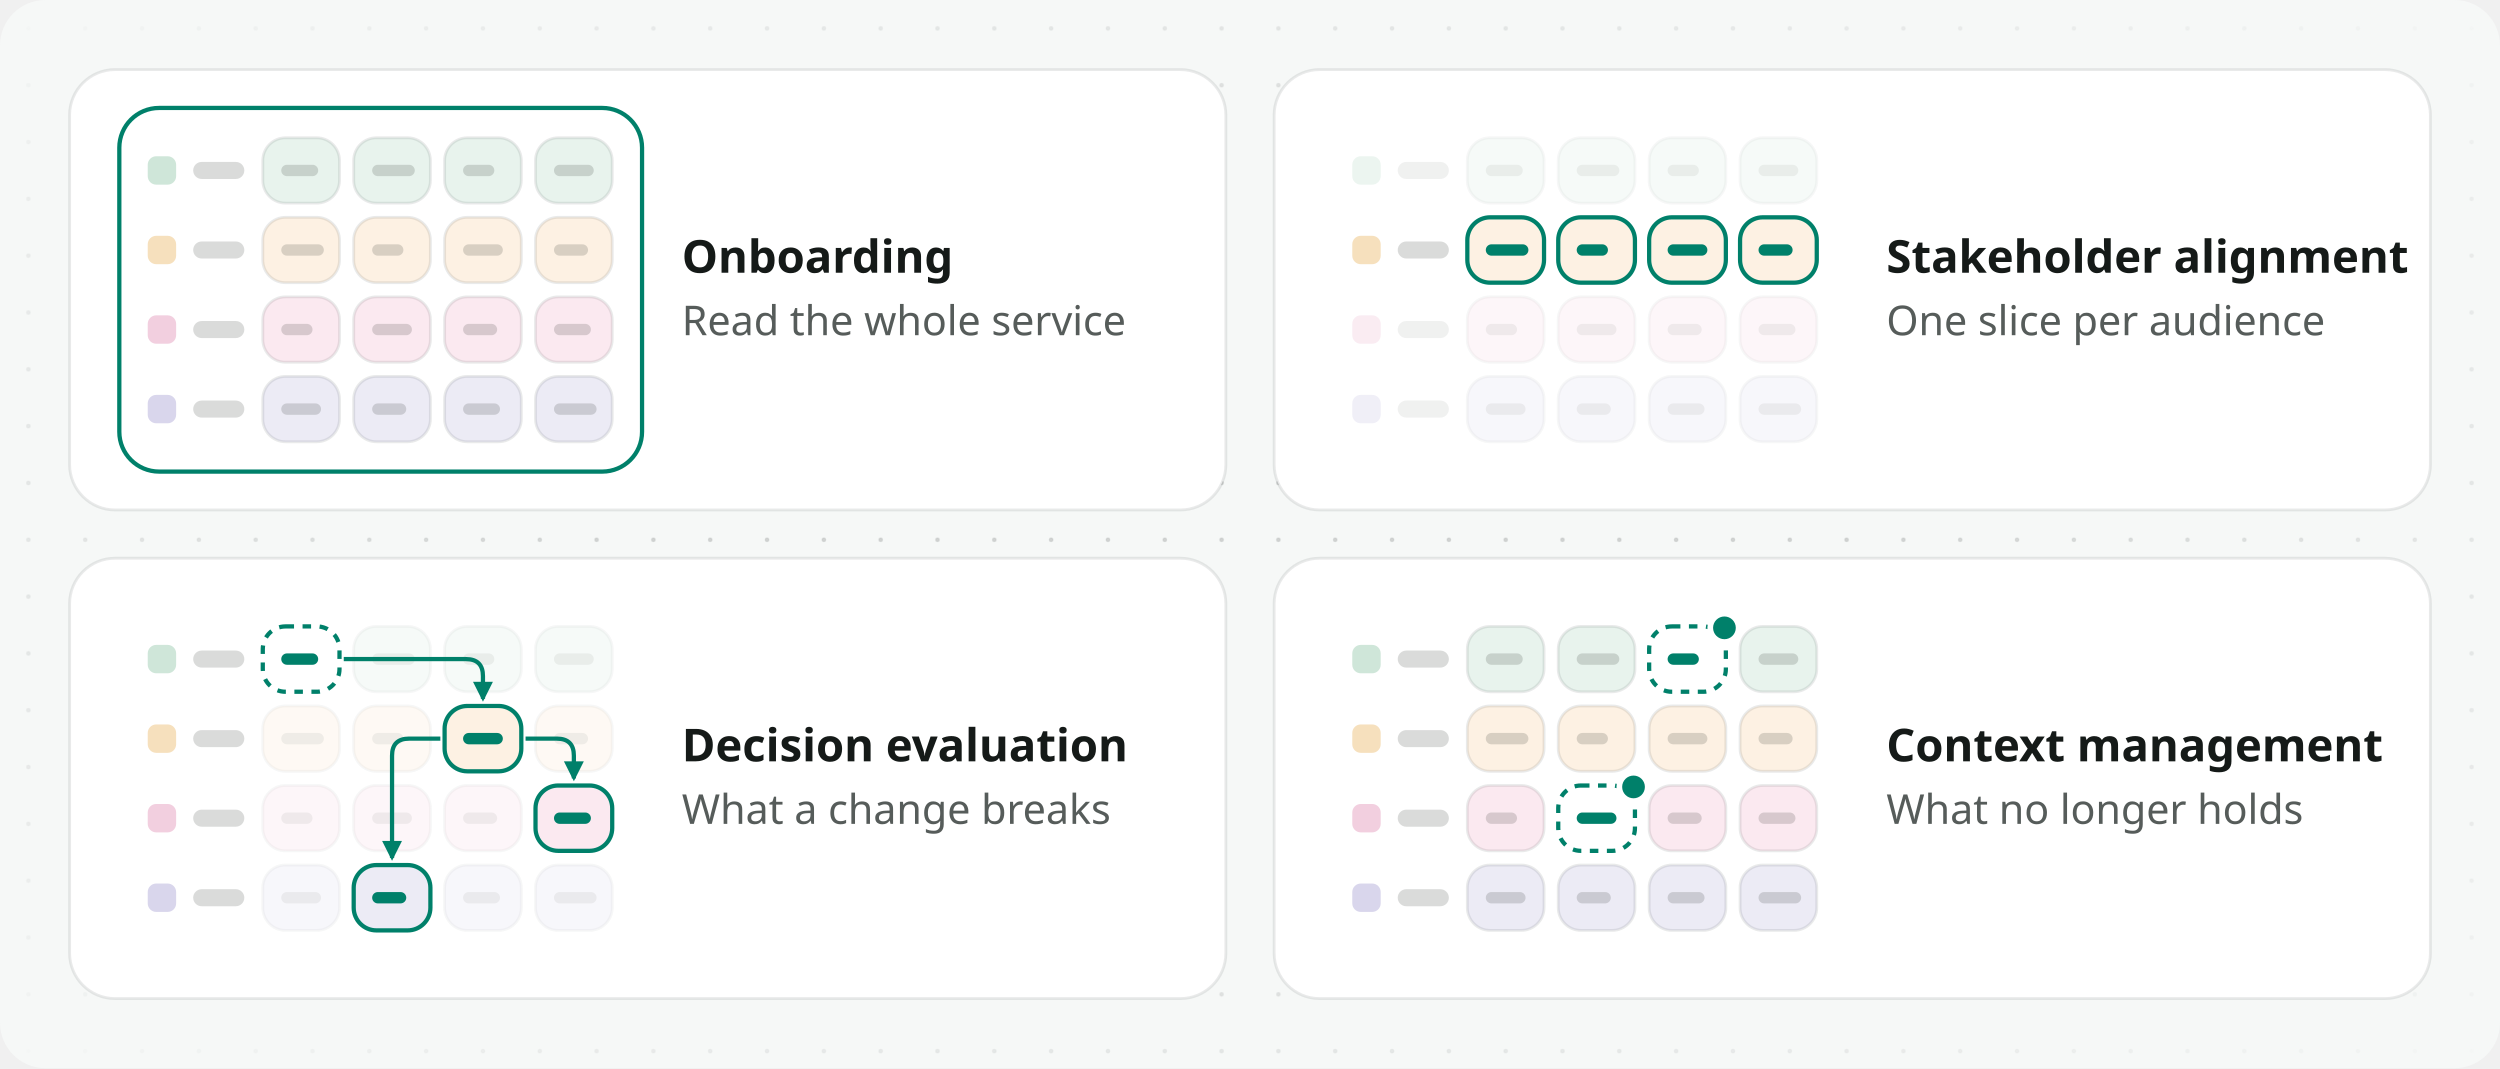
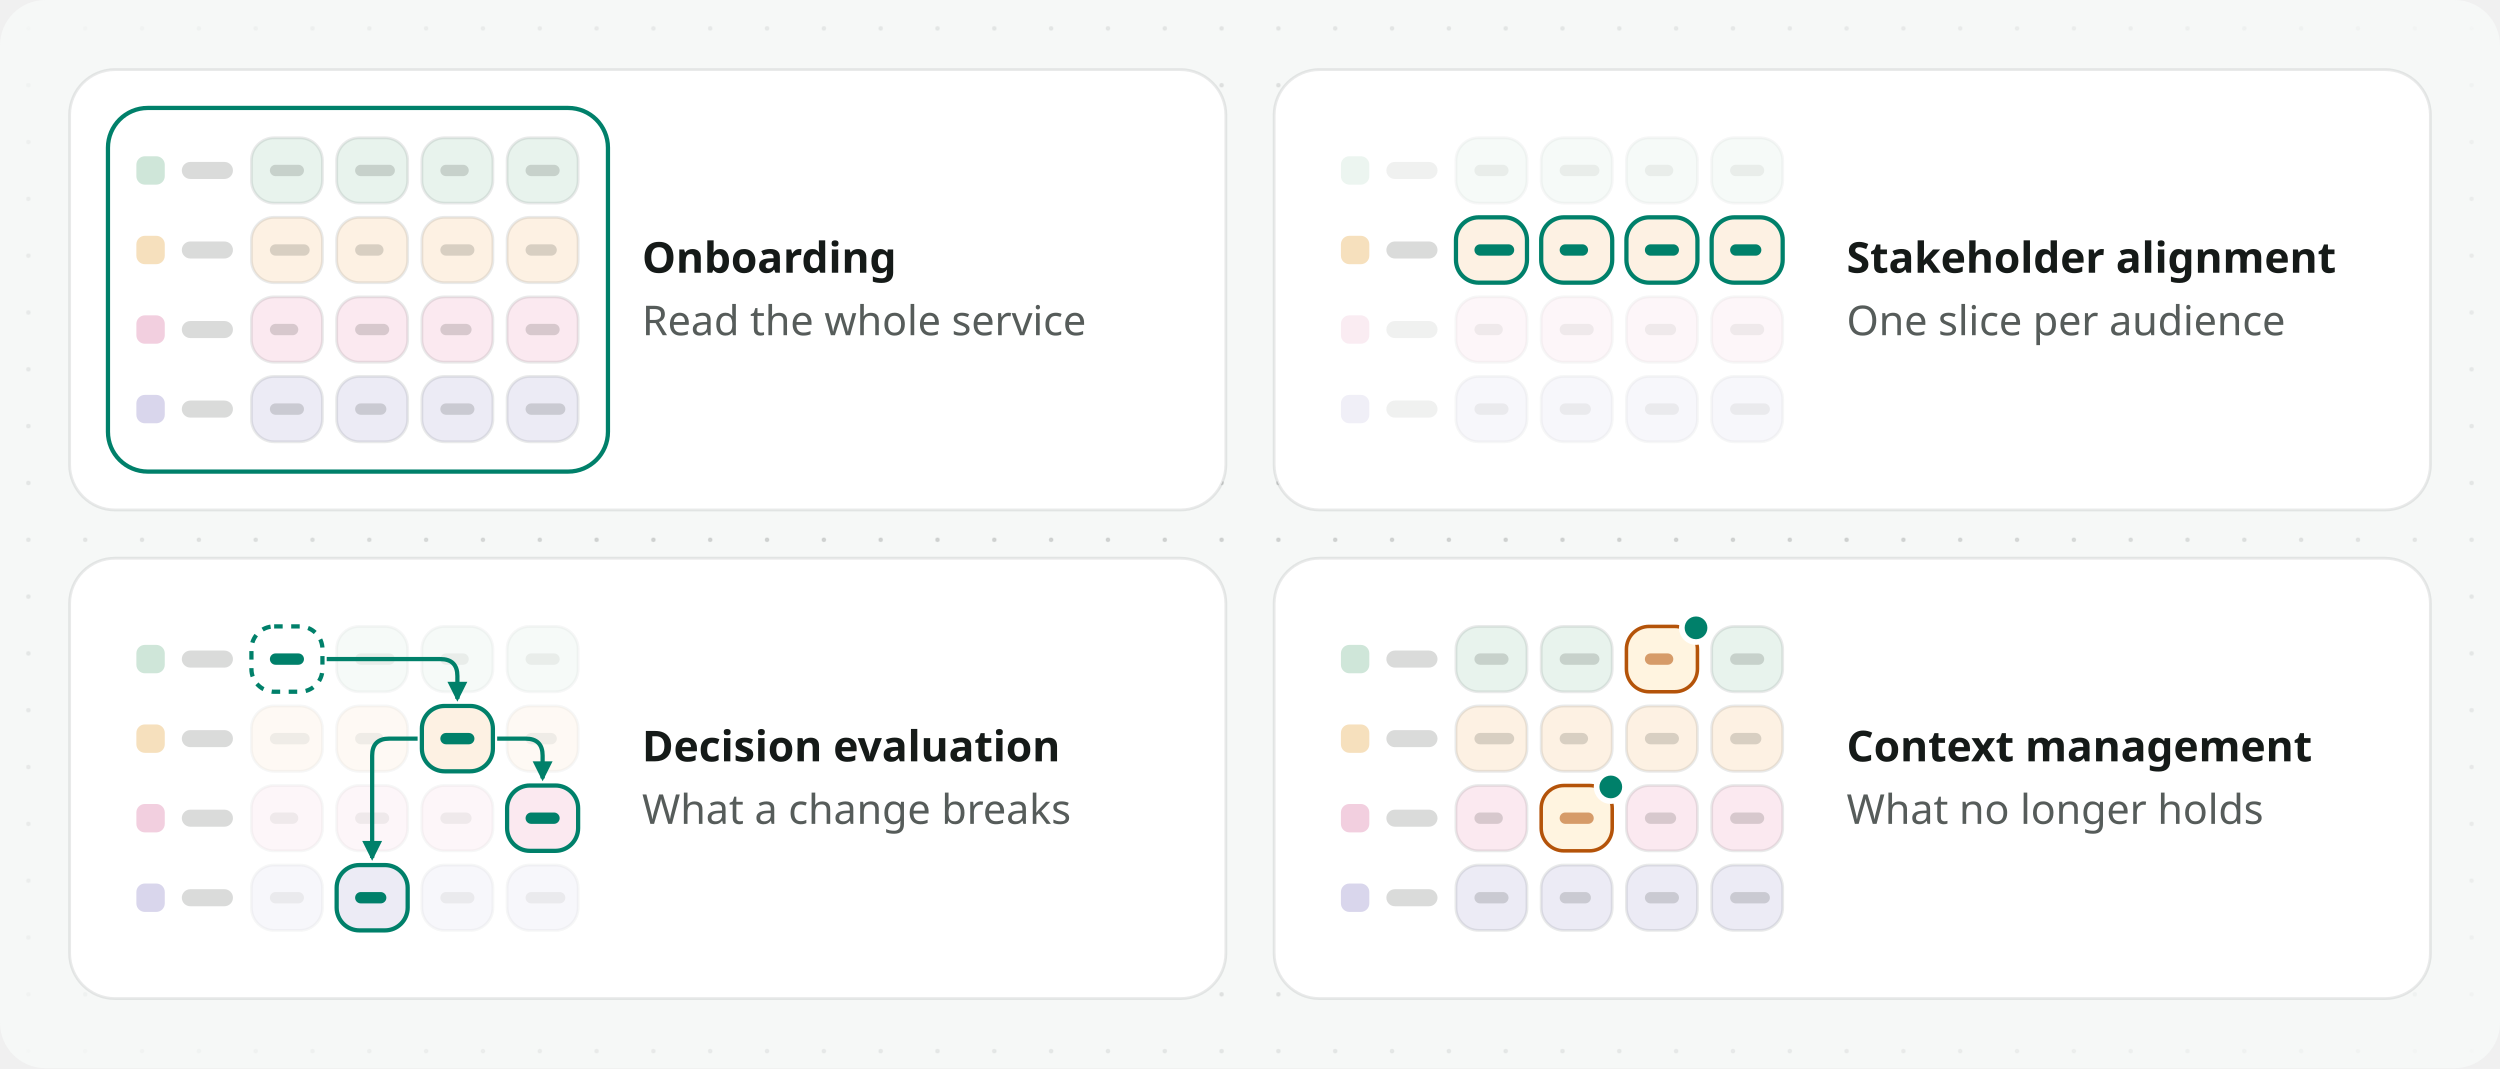
<svg xmlns="http://www.w3.org/2000/svg" viewBox="0 0 880 376" font-family="'Ubuntu Sans', system-ui, sans-serif">
  <style>
    .plate { fill: #f6f8f7; }
    .dot { fill: #151a18; fill-opacity: 0.17; }
    .card { fill: #ffffff; stroke: #151a18; stroke-opacity: 0.09; }
-     .title { font-size: 16px; font-weight: 600; fill: #151a18; }
+     .title { font-size: 15px; font-weight: 600; fill: #151a18; }
    .label { font-size: 14.5px; fill: #565c5a; }
    .label-teal { font-size: 14.5px; font-weight: 600; fill: #00806a; }
    .axis { stroke: #151a18; stroke-opacity: 0.17; }
    .bar { fill: #00806a; }
    .flow { stroke: #565c5a; stroke-width: 1.5; fill: none; }
    .flow-head { fill: #565c5a; }
    .trace { stroke: #00806a; stroke-width: 1.5; fill: none; }
    .trace-head { fill: #00806a; }
    .skel { fill: #151a18; fill-opacity: 0.16; }
    .skel-teal { fill: #00806a; }
    .cell { stroke: #151a18; stroke-opacity: 0.09; }
    .cell-dash { fill: none; stroke: #151a18; stroke-opacity: 0.34; stroke-dasharray: 3 3; }
    .cell-focus { stroke: #00806a; stroke-opacity: 1; stroke-width: 1.5; }
    .cell-focus-dash { stroke: #00806a; stroke-opacity: 1; stroke-width: 1.5; stroke-dasharray: 3 3; }
    .strong { font-size: 14.5px; font-weight: 600; fill: #151a18; }
+     .cell-stale { fill: #fff4e0; stroke: #b45309; stroke-width: 1.25; }
+     .skel-stale { fill: #b45309; fill-opacity: 0.55; }
    .ring { fill: none; stroke: #00806a; stroke-width: 1.5; }
    .flag { fill: #00806a; stroke: #ffffff; stroke-width: 2; }
    .faded { opacity: 0.4; }
    .lane-c { fill: #e8f3ed; } .sq-c { fill: #cfe6d9; }
    .lane-f { fill: #fdf1e3; } .sq-f { fill: #f6e0bd; }
    .lane-b { fill: #fbe9f0; } .sq-b { fill: #f2cfdf; }
    .lane-s { fill: #ecebf5; } .sq-s { fill: #d9d6ec; }
  </style>
  <defs>
    <pattern id="grid" width="20" height="20" patternUnits="userSpaceOnUse">
      <circle class="dot" cx="10" cy="10" r="0.8" />
    </pattern>
    <radialGradient id="fade" cx="50%" cy="50%" r="70%">
      <stop offset="0.35" stop-color="#fff" />
      <stop offset="1" stop-color="#000" />
    </radialGradient>
    <mask id="fadeMask">
      <rect width="880" height="376" fill="url(#fade)" />
    </mask>
    <marker id="headMuted" markerWidth="8" markerHeight="8" refX="6" refY="4" orient="auto" markerUnits="userSpaceOnUse">
      <path class="flow-head" d="M0,0.5 L7,4 L0,7.5 Z" />
    </marker>
    <marker id="headTeal" markerWidth="8" markerHeight="8" refX="6" refY="4" orient="auto" markerUnits="userSpaceOnUse">
      <path class="trace-head" d="M0,0.5 L7,4 L0,7.5 Z" />
    </marker>
  </defs>
  <rect class="plate" width="880" height="376" rx="16" />
  <rect width="880" height="376" rx="16" fill="url(#grid)" mask="url(#fadeMask)" />
  <rect class="card" x="24.5" y="24.5" width="407" height="155" rx="16" />
-   <rect class="sq-c" x="52" y="55" width="10" height="10" rx="3" />
-   <rect class="skel" x="68" y="57" width="18" height="6" rx="3" />
-   <rect class="lane-c cell" x="92.5" y="48.5" width="27" height="23" rx="8" />
-   <rect class="skel" x="99" y="58" width="13" height="4" rx="2" />
-   <rect class="lane-c cell" x="124.5" y="48.5" width="27" height="23" rx="8" />
-   <rect class="skel" x="131" y="58" width="15" height="4" rx="2" />
-   <rect class="lane-c cell" x="156.5" y="48.5" width="27" height="23" rx="8" />
-   <rect class="skel" x="163" y="58" width="11" height="4" rx="2" />
-   <rect class="lane-c cell" x="188.5" y="48.5" width="27" height="23" rx="8" />
-   <rect class="skel" x="195" y="58" width="14" height="4" rx="2" />
-   <rect class="sq-f" x="52" y="83" width="10" height="10" rx="3" />
-   <rect class="skel" x="68" y="85" width="18" height="6" rx="3" />
-   <rect class="lane-f cell" x="92.5" y="76.5" width="27" height="23" rx="8" />
-   <rect class="skel" x="99" y="86" width="15" height="4" rx="2" />
-   <rect class="lane-f cell" x="124.5" y="76.5" width="27" height="23" rx="8" />
-   <rect class="skel" x="131" y="86" width="11" height="4" rx="2" />
-   <rect class="lane-f cell" x="156.5" y="76.5" width="27" height="23" rx="8" />
-   <rect class="skel" x="163" y="86" width="14" height="4" rx="2" />
-   <rect class="lane-f cell" x="188.5" y="76.5" width="27" height="23" rx="8" />
-   <rect class="skel" x="195" y="86" width="12" height="4" rx="2" />
-   <rect class="sq-b" x="52" y="111" width="10" height="10" rx="3" />
-   <rect class="skel" x="68" y="113" width="18" height="6" rx="3" />
-   <rect class="lane-b cell" x="92.5" y="104.5" width="27" height="23" rx="8" />
-   <rect class="skel" x="99" y="114" width="11" height="4" rx="2" />
-   <rect class="lane-b cell" x="124.5" y="104.5" width="27" height="23" rx="8" />
-   <rect class="skel" x="131" y="114" width="14" height="4" rx="2" />
-   <rect class="lane-b cell" x="156.5" y="104.5" width="27" height="23" rx="8" />
-   <rect class="skel" x="163" y="114" width="12" height="4" rx="2" />
-   <rect class="lane-b cell" x="188.5" y="104.5" width="27" height="23" rx="8" />
-   <rect class="skel" x="195" y="114" width="13" height="4" rx="2" />
-   <rect class="sq-s" x="52" y="139" width="10" height="10" rx="3" />
-   <rect class="skel" x="68" y="141" width="18" height="6" rx="3" />
-   <rect class="lane-s cell" x="92.5" y="132.5" width="27" height="23" rx="8" />
-   <rect class="skel" x="99" y="142" width="14" height="4" rx="2" />
-   <rect class="lane-s cell" x="124.5" y="132.5" width="27" height="23" rx="8" />
-   <rect class="skel" x="131" y="142" width="12" height="4" rx="2" />
-   <rect class="lane-s cell" x="156.5" y="132.5" width="27" height="23" rx="8" />
-   <rect class="skel" x="163" y="142" width="13" height="4" rx="2" />
-   <rect class="lane-s cell" x="188.5" y="132.5" width="27" height="23" rx="8" />
-   <rect class="skel" x="195" y="142" width="15" height="4" rx="2" />
-   <rect class="ring" x="42" y="38" width="184" height="128" rx="14" />
-   <text class="title" x="240" y="96">Onboarding</text>
-   <text class="label" x="240" y="118">Read the whole service</text>
+   <rect class="sq-c" x="48" y="55" width="10" height="10" rx="3" />
+   <rect class="skel" x="64" y="57" width="18" height="6" rx="3" />
+   <rect class="lane-c cell" x="88.5" y="48.5" width="25" height="23" rx="8" />
+   <rect class="skel" x="95" y="58" width="12" height="4" rx="2" />
+   <rect class="lane-c cell" x="118.5" y="48.5" width="25" height="23" rx="8" />
+   <rect class="skel" x="125" y="58" width="14" height="4" rx="2" />
+   <rect class="lane-c cell" x="148.5" y="48.5" width="25" height="23" rx="8" />
+   <rect class="skel" x="155" y="58" width="10" height="4" rx="2" />
+   <rect class="lane-c cell" x="178.5" y="48.5" width="25" height="23" rx="8" />
+   <rect class="skel" x="185" y="58" width="12" height="4" rx="2" />
+   <rect class="sq-f" x="48" y="83" width="10" height="10" rx="3" />
+   <rect class="skel" x="64" y="85" width="18" height="6" rx="3" />
+   <rect class="lane-f cell" x="88.5" y="76.5" width="25" height="23" rx="8" />
+   <rect class="skel" x="95" y="86" width="14" height="4" rx="2" />
+   <rect class="lane-f cell" x="118.5" y="76.5" width="25" height="23" rx="8" />
+   <rect class="skel" x="125" y="86" width="10" height="4" rx="2" />
+   <rect class="lane-f cell" x="148.5" y="76.5" width="25" height="23" rx="8" />
+   <rect class="skel" x="155" y="86" width="12" height="4" rx="2" />
+   <rect class="lane-f cell" x="178.5" y="76.5" width="25" height="23" rx="8" />
+   <rect class="skel" x="185" y="86" width="11" height="4" rx="2" />
+   <rect class="sq-b" x="48" y="111" width="10" height="10" rx="3" />
+   <rect class="skel" x="64" y="113" width="18" height="6" rx="3" />
+   <rect class="lane-b cell" x="88.5" y="104.5" width="25" height="23" rx="8" />
+   <rect class="skel" x="95" y="114" width="10" height="4" rx="2" />
+   <rect class="lane-b cell" x="118.5" y="104.5" width="25" height="23" rx="8" />
+   <rect class="skel" x="125" y="114" width="12" height="4" rx="2" />
+   <rect class="lane-b cell" x="148.5" y="104.5" width="25" height="23" rx="8" />
+   <rect class="skel" x="155" y="114" width="11" height="4" rx="2" />
+   <rect class="lane-b cell" x="178.5" y="104.5" width="25" height="23" rx="8" />
+   <rect class="skel" x="185" y="114" width="12" height="4" rx="2" />
+   <rect class="sq-s" x="48" y="139" width="10" height="10" rx="3" />
+   <rect class="skel" x="64" y="141" width="18" height="6" rx="3" />
+   <rect class="lane-s cell" x="88.5" y="132.5" width="25" height="23" rx="8" />
+   <rect class="skel" x="95" y="142" width="12" height="4" rx="2" />
+   <rect class="lane-s cell" x="118.5" y="132.5" width="25" height="23" rx="8" />
+   <rect class="skel" x="125" y="142" width="11" height="4" rx="2" />
+   <rect class="lane-s cell" x="148.5" y="132.5" width="25" height="23" rx="8" />
+   <rect class="skel" x="155" y="142" width="12" height="4" rx="2" />
+   <rect class="lane-s cell" x="178.5" y="132.5" width="25" height="23" rx="8" />
+   <rect class="skel" x="185" y="142" width="14" height="4" rx="2" />
+   <rect class="ring" x="38" y="38" width="176" height="128" rx="14" />
+   <text class="title" x="226" y="96">Onboarding</text>
+   <text class="label" x="226" y="118">Read the whole service</text>
  <rect class="card" x="448.5" y="24.5" width="407" height="155" rx="16" />
  <g class="faded">
-     <rect class="sq-c" x="476" y="55" width="10" height="10" rx="3" />
-     <rect class="skel" x="492" y="57" width="18" height="6" rx="3" />
-     <rect class="lane-c cell" x="516.5" y="48.5" width="27" height="23" rx="8" />
-     <rect class="skel" x="523" y="58" width="13" height="4" rx="2" />
-     <rect class="lane-c cell" x="548.5" y="48.5" width="27" height="23" rx="8" />
-     <rect class="skel" x="555" y="58" width="15" height="4" rx="2" />
-     <rect class="lane-c cell" x="580.5" y="48.5" width="27" height="23" rx="8" />
-     <rect class="skel" x="587" y="58" width="11" height="4" rx="2" />
-     <rect class="lane-c cell" x="612.5" y="48.5" width="27" height="23" rx="8" />
-     <rect class="skel" x="619" y="58" width="14" height="4" rx="2" />
-   </g>
-   <rect class="sq-f" x="476" y="83" width="10" height="10" rx="3" />
-   <rect class="skel" x="492" y="85" width="18" height="6" rx="3" />
-   <rect class="lane-f cell-focus" x="516.5" y="76.5" width="27" height="23" rx="8" />
-   <rect class="skel-teal" x="523" y="86" width="15" height="4" rx="2" />
-   <rect class="lane-f cell-focus" x="548.5" y="76.5" width="27" height="23" rx="8" />
-   <rect class="skel-teal" x="555" y="86" width="11" height="4" rx="2" />
-   <rect class="lane-f cell-focus" x="580.5" y="76.5" width="27" height="23" rx="8" />
-   <rect class="skel-teal" x="587" y="86" width="14" height="4" rx="2" />
-   <rect class="lane-f cell-focus" x="612.5" y="76.5" width="27" height="23" rx="8" />
-   <rect class="skel-teal" x="619" y="86" width="12" height="4" rx="2" />
-   <g class="faded">
-     <rect class="sq-b" x="476" y="111" width="10" height="10" rx="3" />
-     <rect class="skel" x="492" y="113" width="18" height="6" rx="3" />
-     <rect class="lane-b cell" x="516.5" y="104.5" width="27" height="23" rx="8" />
-     <rect class="skel" x="523" y="114" width="11" height="4" rx="2" />
-     <rect class="lane-b cell" x="548.5" y="104.5" width="27" height="23" rx="8" />
-     <rect class="skel" x="555" y="114" width="14" height="4" rx="2" />
-     <rect class="lane-b cell" x="580.5" y="104.5" width="27" height="23" rx="8" />
-     <rect class="skel" x="587" y="114" width="12" height="4" rx="2" />
-     <rect class="lane-b cell" x="612.5" y="104.5" width="27" height="23" rx="8" />
-     <rect class="skel" x="619" y="114" width="13" height="4" rx="2" />
-   </g>
-   <g class="faded">
-     <rect class="sq-s" x="476" y="139" width="10" height="10" rx="3" />
-     <rect class="skel" x="492" y="141" width="18" height="6" rx="3" />
-     <rect class="lane-s cell" x="516.5" y="132.5" width="27" height="23" rx="8" />
-     <rect class="skel" x="523" y="142" width="14" height="4" rx="2" />
-     <rect class="lane-s cell" x="548.5" y="132.5" width="27" height="23" rx="8" />
-     <rect class="skel" x="555" y="142" width="12" height="4" rx="2" />
-     <rect class="lane-s cell" x="580.5" y="132.5" width="27" height="23" rx="8" />
-     <rect class="skel" x="587" y="142" width="13" height="4" rx="2" />
-     <rect class="lane-s cell" x="612.5" y="132.5" width="27" height="23" rx="8" />
-     <rect class="skel" x="619" y="142" width="15" height="4" rx="2" />
-   </g>
-   <text class="title" x="664" y="96">Stakeholder alignment</text>
-   <text class="label" x="664" y="118">One slice per audience</text>
+     <rect class="sq-c" x="472" y="55" width="10" height="10" rx="3" />
+     <rect class="skel" x="488" y="57" width="18" height="6" rx="3" />
+     <rect class="lane-c cell" x="512.5" y="48.5" width="25" height="23" rx="8" />
+     <rect class="skel" x="519" y="58" width="12" height="4" rx="2" />
+     <rect class="lane-c cell" x="542.5" y="48.5" width="25" height="23" rx="8" />
+     <rect class="skel" x="549" y="58" width="14" height="4" rx="2" />
+     <rect class="lane-c cell" x="572.5" y="48.5" width="25" height="23" rx="8" />
+     <rect class="skel" x="579" y="58" width="10" height="4" rx="2" />
+     <rect class="lane-c cell" x="602.5" y="48.5" width="25" height="23" rx="8" />
+     <rect class="skel" x="609" y="58" width="12" height="4" rx="2" />
+   </g>
+   <rect class="sq-f" x="472" y="83" width="10" height="10" rx="3" />
+   <rect class="skel" x="488" y="85" width="18" height="6" rx="3" />
+   <rect class="lane-f cell-focus" x="512.5" y="76.5" width="25" height="23" rx="8" />
+   <rect class="skel-teal" x="519" y="86" width="14" height="4" rx="2" />
+   <rect class="lane-f cell-focus" x="542.5" y="76.5" width="25" height="23" rx="8" />
+   <rect class="skel-teal" x="549" y="86" width="10" height="4" rx="2" />
+   <rect class="lane-f cell-focus" x="572.5" y="76.5" width="25" height="23" rx="8" />
+   <rect class="skel-teal" x="579" y="86" width="12" height="4" rx="2" />
+   <rect class="lane-f cell-focus" x="602.5" y="76.5" width="25" height="23" rx="8" />
+   <rect class="skel-teal" x="609" y="86" width="11" height="4" rx="2" />
+   <g class="faded">
+     <rect class="sq-b" x="472" y="111" width="10" height="10" rx="3" />
+     <rect class="skel" x="488" y="113" width="18" height="6" rx="3" />
+     <rect class="lane-b cell" x="512.5" y="104.5" width="25" height="23" rx="8" />
+     <rect class="skel" x="519" y="114" width="10" height="4" rx="2" />
+     <rect class="lane-b cell" x="542.5" y="104.5" width="25" height="23" rx="8" />
+     <rect class="skel" x="549" y="114" width="12" height="4" rx="2" />
+     <rect class="lane-b cell" x="572.5" y="104.5" width="25" height="23" rx="8" />
+     <rect class="skel" x="579" y="114" width="11" height="4" rx="2" />
+     <rect class="lane-b cell" x="602.5" y="104.5" width="25" height="23" rx="8" />
+     <rect class="skel" x="609" y="114" width="12" height="4" rx="2" />
+   </g>
+   <g class="faded">
+     <rect class="sq-s" x="472" y="139" width="10" height="10" rx="3" />
+     <rect class="skel" x="488" y="141" width="18" height="6" rx="3" />
+     <rect class="lane-s cell" x="512.5" y="132.5" width="25" height="23" rx="8" />
+     <rect class="skel" x="519" y="142" width="12" height="4" rx="2" />
+     <rect class="lane-s cell" x="542.5" y="132.5" width="25" height="23" rx="8" />
+     <rect class="skel" x="549" y="142" width="11" height="4" rx="2" />
+     <rect class="lane-s cell" x="572.5" y="132.5" width="25" height="23" rx="8" />
+     <rect class="skel" x="579" y="142" width="12" height="4" rx="2" />
+     <rect class="lane-s cell" x="602.5" y="132.5" width="25" height="23" rx="8" />
+     <rect class="skel" x="609" y="142" width="14" height="4" rx="2" />
+   </g>
+   <text class="title" x="650" y="96">Stakeholder alignment</text>
+   <text class="label" x="650" y="118">One slice per audience</text>
  <rect class="card" x="24.5" y="196.5" width="407" height="155" rx="16" />
-   <rect class="sq-c" x="52" y="227" width="10" height="10" rx="3" />
-   <rect class="skel" x="68" y="229" width="18" height="6" rx="3" />
-   <rect class="card cell-focus-dash" x="92.5" y="220.5" width="27" height="23" rx="8" />
-   <rect class="skel-teal" x="99" y="230" width="13" height="4" rx="2" />
-   <g class="faded">
-     <rect class="lane-c cell" x="124.5" y="220.5" width="27" height="23" rx="8" />
-     <rect class="skel" x="131" y="230" width="15" height="4" rx="2" />
-   </g>
-   <g class="faded">
-     <rect class="lane-c cell" x="156.5" y="220.5" width="27" height="23" rx="8" />
-     <rect class="skel" x="163" y="230" width="11" height="4" rx="2" />
-   </g>
-   <g class="faded">
-     <rect class="lane-c cell" x="188.5" y="220.5" width="27" height="23" rx="8" />
-     <rect class="skel" x="195" y="230" width="14" height="4" rx="2" />
-   </g>
-   <rect class="sq-f" x="52" y="255" width="10" height="10" rx="3" />
-   <rect class="skel" x="68" y="257" width="18" height="6" rx="3" />
-   <g class="faded">
-     <rect class="lane-f cell" x="92.5" y="248.5" width="27" height="23" rx="8" />
-     <rect class="skel" x="99" y="258" width="15" height="4" rx="2" />
-   </g>
-   <g class="faded">
-     <rect class="lane-f cell" x="124.5" y="248.5" width="27" height="23" rx="8" />
-     <rect class="skel" x="131" y="258" width="11" height="4" rx="2" />
-   </g>
-   <rect class="lane-f cell-focus" x="156.5" y="248.5" width="27" height="23" rx="8" />
-   <rect class="skel-teal" x="163" y="258" width="14" height="4" rx="2" />
-   <g class="faded">
-     <rect class="lane-f cell" x="188.5" y="248.5" width="27" height="23" rx="8" />
-     <rect class="skel" x="195" y="258" width="12" height="4" rx="2" />
-   </g>
-   <rect class="sq-b" x="52" y="283" width="10" height="10" rx="3" />
-   <rect class="skel" x="68" y="285" width="18" height="6" rx="3" />
-   <g class="faded">
-     <rect class="lane-b cell" x="92.5" y="276.5" width="27" height="23" rx="8" />
-     <rect class="skel" x="99" y="286" width="11" height="4" rx="2" />
-   </g>
-   <g class="faded">
-     <rect class="lane-b cell" x="124.5" y="276.5" width="27" height="23" rx="8" />
-     <rect class="skel" x="131" y="286" width="14" height="4" rx="2" />
-   </g>
-   <g class="faded">
-     <rect class="lane-b cell" x="156.5" y="276.5" width="27" height="23" rx="8" />
-     <rect class="skel" x="163" y="286" width="12" height="4" rx="2" />
-   </g>
-   <rect class="lane-b cell-focus" x="188.5" y="276.5" width="27" height="23" rx="8" />
-   <rect class="skel-teal" x="195" y="286" width="13" height="4" rx="2" />
-   <rect class="sq-s" x="52" y="311" width="10" height="10" rx="3" />
-   <rect class="skel" x="68" y="313" width="18" height="6" rx="3" />
-   <g class="faded">
-     <rect class="lane-s cell" x="92.5" y="304.5" width="27" height="23" rx="8" />
-     <rect class="skel" x="99" y="314" width="14" height="4" rx="2" />
-   </g>
-   <rect class="lane-s cell-focus" x="124.5" y="304.5" width="27" height="23" rx="8" />
-   <rect class="skel-teal" x="131" y="314" width="12" height="4" rx="2" />
-   <g class="faded">
-     <rect class="lane-s cell" x="156.5" y="304.5" width="27" height="23" rx="8" />
-     <rect class="skel" x="163" y="314" width="13" height="4" rx="2" />
-   </g>
-   <g class="faded">
-     <rect class="lane-s cell" x="188.5" y="304.5" width="27" height="23" rx="8" />
-     <rect class="skel" x="195" y="314" width="15" height="4" rx="2" />
-   </g>
-   <path class="trace" d="M121,232 H164 Q170,232 170,238 V246" marker-end="url(#headTeal)" />
-   <path class="trace" d="M185,260 H196 Q202,260 202,266 V274" marker-end="url(#headTeal)" />
-   <path class="trace" d="M155,260 H144 Q138,260 138,266 V302" marker-end="url(#headTeal)" />
-   <text class="title" x="240" y="268">Decision evaluation</text>
-   <text class="label" x="240" y="290">What a change breaks</text>
+   <rect class="sq-c" x="48" y="227" width="10" height="10" rx="3" />
+   <rect class="skel" x="64" y="229" width="18" height="6" rx="3" />
+   <rect class="card cell-focus-dash" x="88.5" y="220.5" width="25" height="23" rx="8" />
+   <rect class="skel-teal" x="95" y="230" width="12" height="4" rx="2" />
+   <g class="faded">
+     <rect class="lane-c cell" x="118.5" y="220.5" width="25" height="23" rx="8" />
+     <rect class="skel" x="125" y="230" width="14" height="4" rx="2" />
+   </g>
+   <g class="faded">
+     <rect class="lane-c cell" x="148.5" y="220.5" width="25" height="23" rx="8" />
+     <rect class="skel" x="155" y="230" width="10" height="4" rx="2" />
+   </g>
+   <g class="faded">
+     <rect class="lane-c cell" x="178.5" y="220.5" width="25" height="23" rx="8" />
+     <rect class="skel" x="185" y="230" width="12" height="4" rx="2" />
+   </g>
+   <rect class="sq-f" x="48" y="255" width="10" height="10" rx="3" />
+   <rect class="skel" x="64" y="257" width="18" height="6" rx="3" />
+   <g class="faded">
+     <rect class="lane-f cell" x="88.5" y="248.5" width="25" height="23" rx="8" />
+     <rect class="skel" x="95" y="258" width="14" height="4" rx="2" />
+   </g>
+   <g class="faded">
+     <rect class="lane-f cell" x="118.5" y="248.5" width="25" height="23" rx="8" />
+     <rect class="skel" x="125" y="258" width="10" height="4" rx="2" />
+   </g>
+   <rect class="lane-f cell-focus" x="148.5" y="248.5" width="25" height="23" rx="8" />
+   <rect class="skel-teal" x="155" y="258" width="12" height="4" rx="2" />
+   <g class="faded">
+     <rect class="lane-f cell" x="178.5" y="248.5" width="25" height="23" rx="8" />
+     <rect class="skel" x="185" y="258" width="11" height="4" rx="2" />
+   </g>
+   <rect class="sq-b" x="48" y="283" width="10" height="10" rx="3" />
+   <rect class="skel" x="64" y="285" width="18" height="6" rx="3" />
+   <g class="faded">
+     <rect class="lane-b cell" x="88.5" y="276.5" width="25" height="23" rx="8" />
+     <rect class="skel" x="95" y="286" width="10" height="4" rx="2" />
+   </g>
+   <g class="faded">
+     <rect class="lane-b cell" x="118.5" y="276.5" width="25" height="23" rx="8" />
+     <rect class="skel" x="125" y="286" width="12" height="4" rx="2" />
+   </g>
+   <g class="faded">
+     <rect class="lane-b cell" x="148.5" y="276.5" width="25" height="23" rx="8" />
+     <rect class="skel" x="155" y="286" width="11" height="4" rx="2" />
+   </g>
+   <rect class="lane-b cell-focus" x="178.5" y="276.5" width="25" height="23" rx="8" />
+   <rect class="skel-teal" x="185" y="286" width="12" height="4" rx="2" />
+   <rect class="sq-s" x="48" y="311" width="10" height="10" rx="3" />
+   <rect class="skel" x="64" y="313" width="18" height="6" rx="3" />
+   <g class="faded">
+     <rect class="lane-s cell" x="88.5" y="304.5" width="25" height="23" rx="8" />
+     <rect class="skel" x="95" y="314" width="12" height="4" rx="2" />
+   </g>
+   <rect class="lane-s cell-focus" x="118.5" y="304.5" width="25" height="23" rx="8" />
+   <rect class="skel-teal" x="125" y="314" width="11" height="4" rx="2" />
+   <g class="faded">
+     <rect class="lane-s cell" x="148.5" y="304.5" width="25" height="23" rx="8" />
+     <rect class="skel" x="155" y="314" width="12" height="4" rx="2" />
+   </g>
+   <g class="faded">
+     <rect class="lane-s cell" x="178.5" y="304.5" width="25" height="23" rx="8" />
+     <rect class="skel" x="185" y="314" width="14" height="4" rx="2" />
+   </g>
+   <path class="trace" d="M115,232 H155 Q161,232 161,238 V246" marker-end="url(#headTeal)" />
+   <path class="trace" d="M175,260 H185 Q191,260 191,266 V274" marker-end="url(#headTeal)" />
+   <path class="trace" d="M147,260 H137 Q131,260 131,266 V302" marker-end="url(#headTeal)" />
+   <text class="title" x="226" y="268">Decision evaluation</text>
+   <text class="label" x="226" y="290">What a change breaks</text>
  <rect class="card" x="448.5" y="196.5" width="407" height="155" rx="16" />
-   <rect class="sq-c" x="476" y="227" width="10" height="10" rx="3" />
-   <rect class="skel" x="492" y="229" width="18" height="6" rx="3" />
-   <rect class="lane-c cell" x="516.5" y="220.5" width="27" height="23" rx="8" />
-   <rect class="skel" x="523" y="230" width="13" height="4" rx="2" />
-   <rect class="lane-c cell" x="548.5" y="220.5" width="27" height="23" rx="8" />
-   <rect class="skel" x="555" y="230" width="15" height="4" rx="2" />
-   <rect class="card cell-focus-dash" x="580.5" y="220.5" width="27" height="23" rx="8" />
-   <rect class="skel-teal" x="587" y="230" width="11" height="4" rx="2" />
-   <rect class="lane-c cell" x="612.5" y="220.5" width="27" height="23" rx="8" />
-   <rect class="skel" x="619" y="230" width="14" height="4" rx="2" />
-   <rect class="sq-f" x="476" y="255" width="10" height="10" rx="3" />
-   <rect class="skel" x="492" y="257" width="18" height="6" rx="3" />
-   <rect class="lane-f cell" x="516.5" y="248.5" width="27" height="23" rx="8" />
-   <rect class="skel" x="523" y="258" width="15" height="4" rx="2" />
-   <rect class="lane-f cell" x="548.5" y="248.5" width="27" height="23" rx="8" />
-   <rect class="skel" x="555" y="258" width="11" height="4" rx="2" />
-   <rect class="lane-f cell" x="580.5" y="248.5" width="27" height="23" rx="8" />
-   <rect class="skel" x="587" y="258" width="14" height="4" rx="2" />
-   <rect class="lane-f cell" x="612.5" y="248.5" width="27" height="23" rx="8" />
-   <rect class="skel" x="619" y="258" width="12" height="4" rx="2" />
-   <rect class="sq-b" x="476" y="283" width="10" height="10" rx="3" />
-   <rect class="skel" x="492" y="285" width="18" height="6" rx="3" />
-   <rect class="lane-b cell" x="516.5" y="276.5" width="27" height="23" rx="8" />
-   <rect class="skel" x="523" y="286" width="11" height="4" rx="2" />
-   <rect class="card cell-focus-dash" x="548.5" y="276.5" width="27" height="23" rx="8" />
-   <rect class="skel-teal" x="555" y="286" width="14" height="4" rx="2" />
-   <rect class="lane-b cell" x="580.5" y="276.5" width="27" height="23" rx="8" />
-   <rect class="skel" x="587" y="286" width="12" height="4" rx="2" />
-   <rect class="lane-b cell" x="612.5" y="276.5" width="27" height="23" rx="8" />
-   <rect class="skel" x="619" y="286" width="13" height="4" rx="2" />
-   <rect class="sq-s" x="476" y="311" width="10" height="10" rx="3" />
-   <rect class="skel" x="492" y="313" width="18" height="6" rx="3" />
-   <rect class="lane-s cell" x="516.5" y="304.5" width="27" height="23" rx="8" />
-   <rect class="skel" x="523" y="314" width="14" height="4" rx="2" />
-   <rect class="lane-s cell" x="548.5" y="304.5" width="27" height="23" rx="8" />
-   <rect class="skel" x="555" y="314" width="12" height="4" rx="2" />
-   <rect class="lane-s cell" x="580.5" y="304.5" width="27" height="23" rx="8" />
-   <rect class="skel" x="587" y="314" width="13" height="4" rx="2" />
-   <rect class="lane-s cell" x="612.5" y="304.5" width="27" height="23" rx="8" />
-   <rect class="skel" x="619" y="314" width="15" height="4" rx="2" />
-   <circle class="flag" cx="607" cy="221" r="5" />
-   <circle class="flag" cx="575" cy="277" r="5" />
-   <text class="title" x="664" y="268">Context management</text>
-   <text class="label" x="664" y="290">What no longer holds</text>
+   <rect class="sq-c" x="472" y="227" width="10" height="10" rx="3" />
+   <rect class="skel" x="488" y="229" width="18" height="6" rx="3" />
+   <rect class="lane-c cell" x="512.5" y="220.5" width="25" height="23" rx="8" />
+   <rect class="skel" x="519" y="230" width="12" height="4" rx="2" />
+   <rect class="lane-c cell" x="542.5" y="220.5" width="25" height="23" rx="8" />
+   <rect class="skel" x="549" y="230" width="14" height="4" rx="2" />
+   <rect class="cell-stale" x="572.5" y="220.5" width="25" height="23" rx="8" />
+   <rect class="skel-stale" x="579" y="230" width="10" height="4" rx="2" />
+   <rect class="lane-c cell" x="602.5" y="220.5" width="25" height="23" rx="8" />
+   <rect class="skel" x="609" y="230" width="12" height="4" rx="2" />
+   <rect class="sq-f" x="472" y="255" width="10" height="10" rx="3" />
+   <rect class="skel" x="488" y="257" width="18" height="6" rx="3" />
+   <rect class="lane-f cell" x="512.5" y="248.5" width="25" height="23" rx="8" />
+   <rect class="skel" x="519" y="258" width="14" height="4" rx="2" />
+   <rect class="lane-f cell" x="542.5" y="248.5" width="25" height="23" rx="8" />
+   <rect class="skel" x="549" y="258" width="10" height="4" rx="2" />
+   <rect class="lane-f cell" x="572.5" y="248.5" width="25" height="23" rx="8" />
+   <rect class="skel" x="579" y="258" width="12" height="4" rx="2" />
+   <rect class="lane-f cell" x="602.5" y="248.5" width="25" height="23" rx="8" />
+   <rect class="skel" x="609" y="258" width="11" height="4" rx="2" />
+   <rect class="sq-b" x="472" y="283" width="10" height="10" rx="3" />
+   <rect class="skel" x="488" y="285" width="18" height="6" rx="3" />
+   <rect class="lane-b cell" x="512.5" y="276.5" width="25" height="23" rx="8" />
+   <rect class="skel" x="519" y="286" width="10" height="4" rx="2" />
+   <rect class="cell-stale" x="542.5" y="276.5" width="25" height="23" rx="8" />
+   <rect class="skel-stale" x="549" y="286" width="12" height="4" rx="2" />
+   <rect class="lane-b cell" x="572.5" y="276.5" width="25" height="23" rx="8" />
+   <rect class="skel" x="579" y="286" width="11" height="4" rx="2" />
+   <rect class="lane-b cell" x="602.5" y="276.5" width="25" height="23" rx="8" />
+   <rect class="skel" x="609" y="286" width="12" height="4" rx="2" />
+   <rect class="sq-s" x="472" y="311" width="10" height="10" rx="3" />
+   <rect class="skel" x="488" y="313" width="18" height="6" rx="3" />
+   <rect class="lane-s cell" x="512.5" y="304.5" width="25" height="23" rx="8" />
+   <rect class="skel" x="519" y="314" width="12" height="4" rx="2" />
+   <rect class="lane-s cell" x="542.5" y="304.5" width="25" height="23" rx="8" />
+   <rect class="skel" x="549" y="314" width="11" height="4" rx="2" />
+   <rect class="lane-s cell" x="572.5" y="304.5" width="25" height="23" rx="8" />
+   <rect class="skel" x="579" y="314" width="12" height="4" rx="2" />
+   <rect class="lane-s cell" x="602.5" y="304.5" width="25" height="23" rx="8" />
+   <rect class="skel" x="609" y="314" width="14" height="4" rx="2" />
+   <circle class="flag" cx="597" cy="221" r="5" />
+   <circle class="flag" cx="567" cy="277" r="5" />
+   <text class="title" x="650" y="268">Context management</text>
+   <text class="label" x="650" y="290">What no longer holds</text>
</svg>
